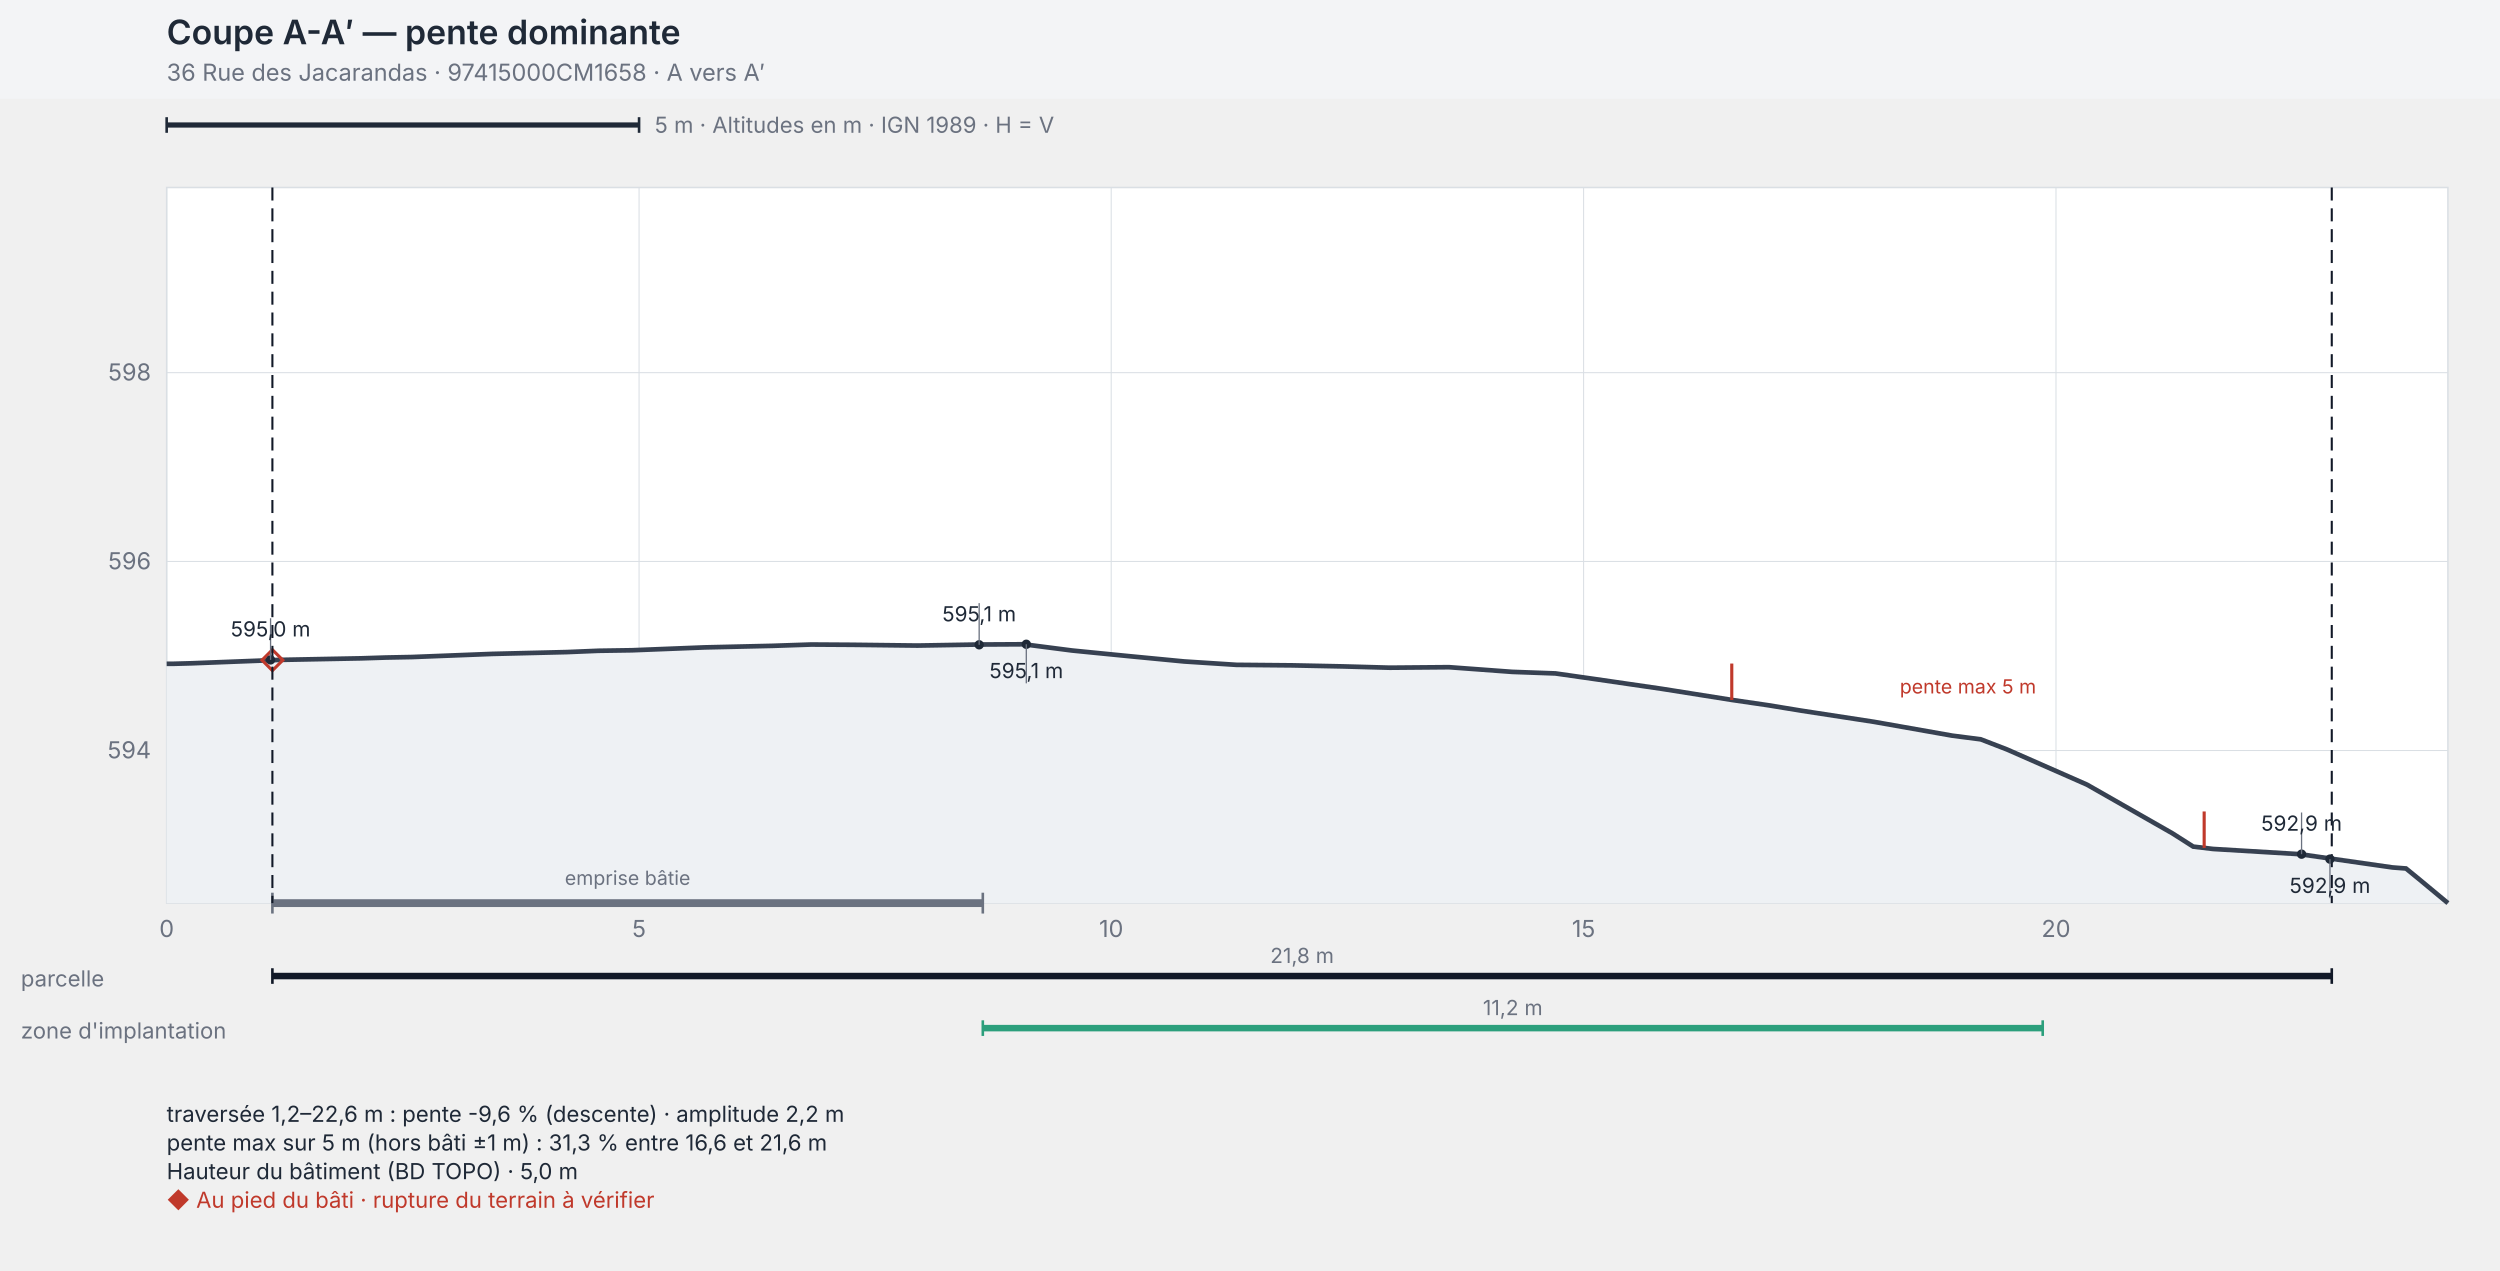
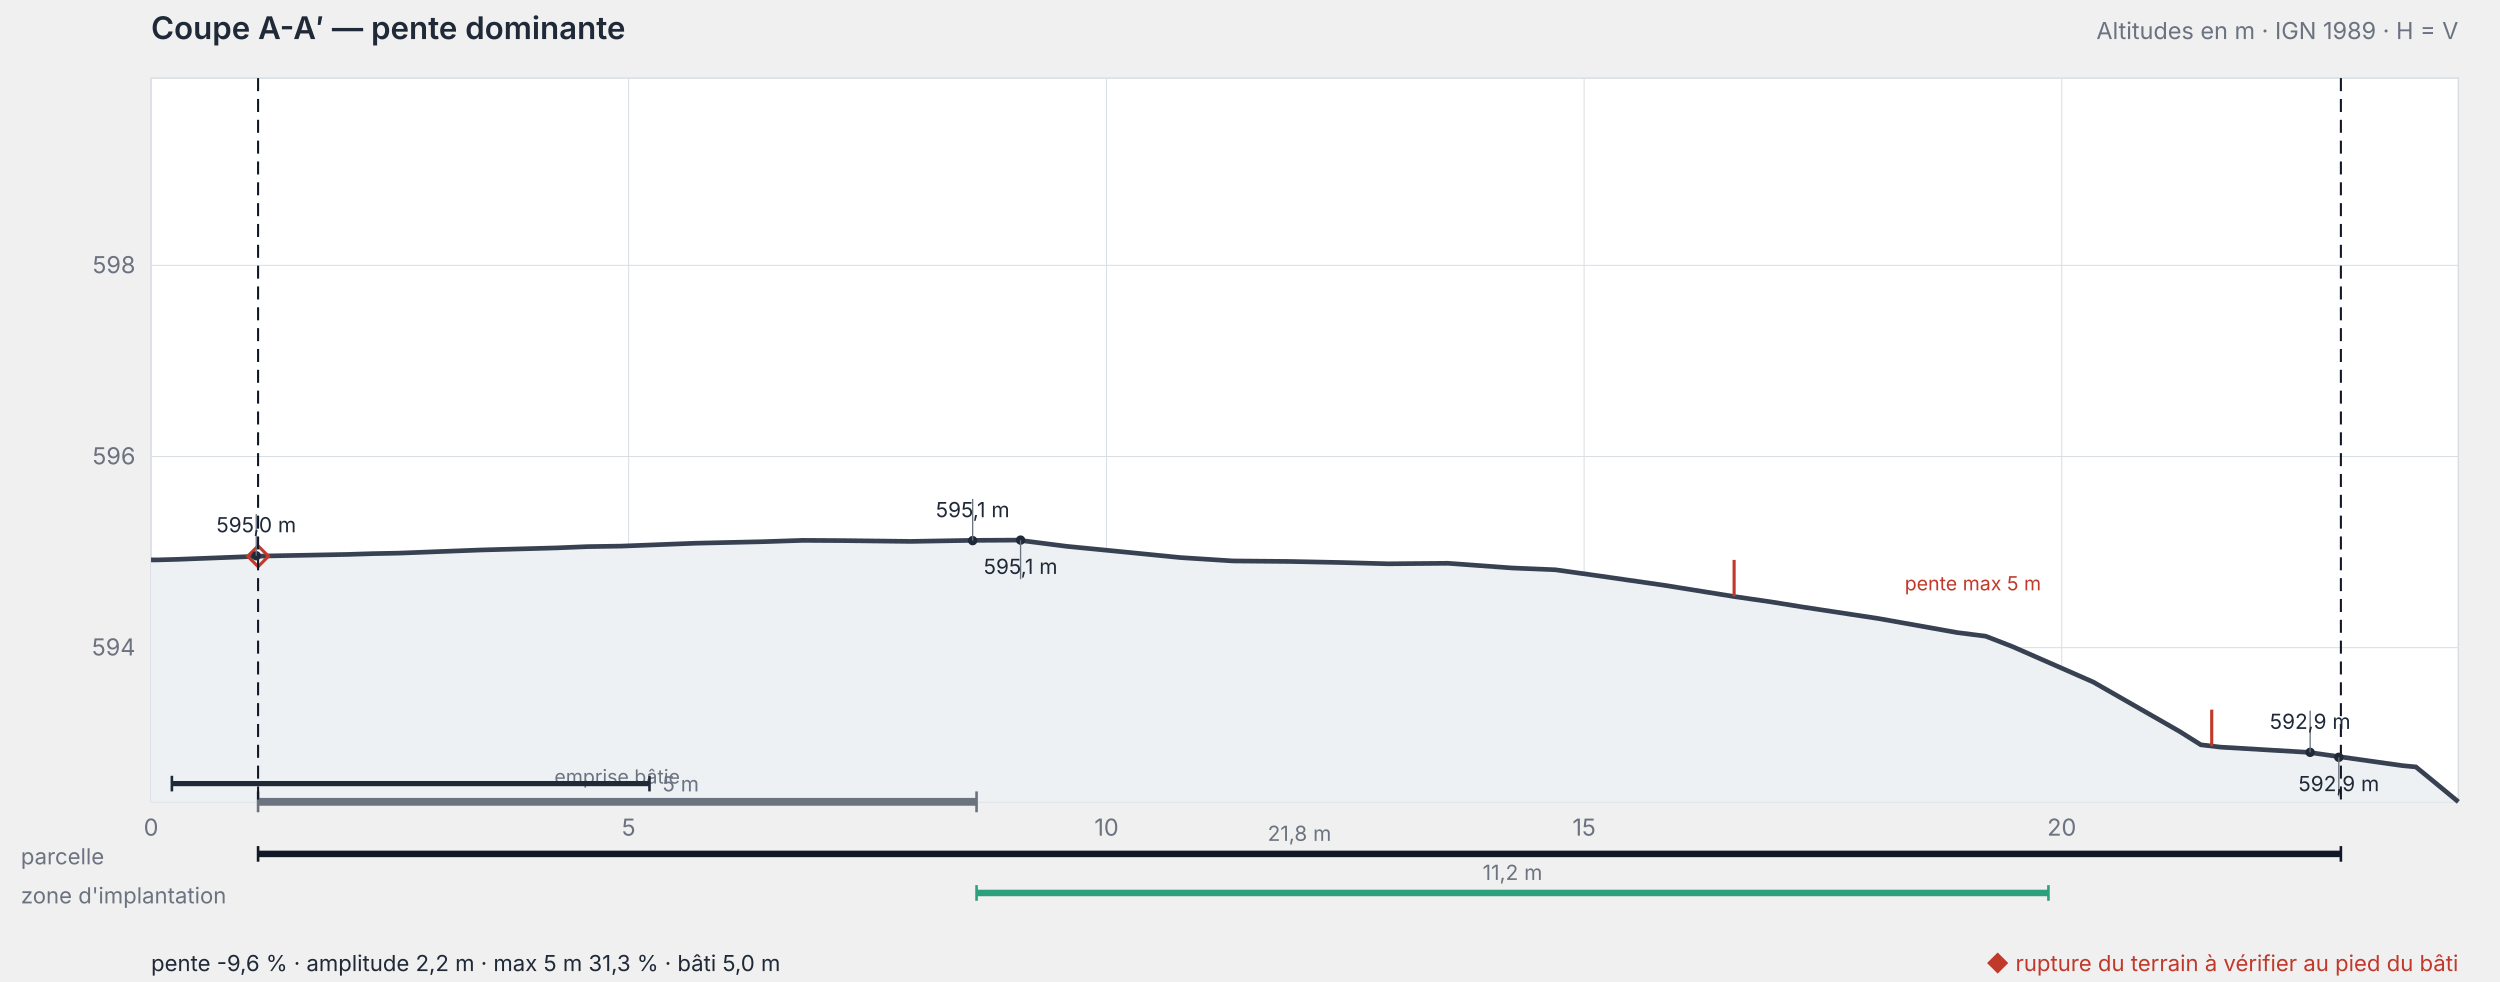
- <svg xmlns="http://www.w3.org/2000/svg" viewBox="0 0 960 488" width="960" height="488" role="img" aria-label="Coupe A-A′ — pente dominante" font-family="Inter, Helvetica, Arial, sans-serif" data-plot-x0="64.0" data-plot-x1="940.0" style="background:#ffffff">
-   <rect x="0" y="0" width="960" height="38" fill="#f3f4f6" />
-   <text x="64" y="17" font-size="13" font-weight="600" fill="#1f2937">Coupe A-A′ — pente dominante</text>
-   <text x="64" y="31" font-size="9" fill="#6b7280">36 Rue des Jacarandas · 97415000CM1658 · A vers A′</text>
-   <rect x="64.0" y="72" width="876.0" height="274.8" fill="#ffffff" stroke="#dadfe4" stroke-width="0.6" />
-   <line x1="64.0" y1="72" x2="64.0" y2="346.8" stroke="#dadfe4" stroke-width="0.4" />
-   <text x="64.0" y="359.8" text-anchor="middle" font-size="9" fill="#6b7280">0</text>
-   <line x1="245.4" y1="72" x2="245.4" y2="346.8" stroke="#dadfe4" stroke-width="0.4" />
-   <text x="245.4" y="359.8" text-anchor="middle" font-size="9" fill="#6b7280">5</text>
-   <line x1="426.7" y1="72" x2="426.7" y2="346.8" stroke="#dadfe4" stroke-width="0.4" />
-   <text x="426.7" y="359.8" text-anchor="middle" font-size="9" fill="#6b7280">10</text>
-   <line x1="608.1" y1="72" x2="608.1" y2="346.8" stroke="#dadfe4" stroke-width="0.4" />
-   <text x="608.1" y="359.8" text-anchor="middle" font-size="9" fill="#6b7280">15</text>
-   <line x1="789.5" y1="72" x2="789.5" y2="346.8" stroke="#dadfe4" stroke-width="0.4" />
-   <text x="789.5" y="359.8" text-anchor="middle" font-size="9" fill="#6b7280">20</text>
-   <line x1="64.0" y1="288.2" x2="940.0" y2="288.2" stroke="#dadfe4" stroke-width="0.4" />
-   <text x="58.0" y="291.2" text-anchor="end" font-size="9" fill="#6b7280">594</text>
-   <line x1="64.0" y1="215.6" x2="940.0" y2="215.6" stroke="#dadfe4" stroke-width="0.4" />
-   <text x="58.0" y="218.6" text-anchor="end" font-size="9" fill="#6b7280">596</text>
-   <line x1="64.0" y1="143.1" x2="940.0" y2="143.1" stroke="#dadfe4" stroke-width="0.4" />
-   <text x="58.0" y="146.1" text-anchor="end" font-size="9" fill="#6b7280">598</text>
-   <polygon points="64.0,254.9 66.5,254.9 73.7,254.7 107.3,253.4 138.7,252.8 148.1,252.5 158.2,252.3 189.0,251.1 217.7,250.4 229.8,249.9 242.7,249.7 270.6,248.6 296.7,248.0 311.5,247.5 327.2,247.6 352.3,247.9 375.7,247.5 393.1,247.4 411.7,249.8 433.9,252.0 454.7,254.0 474.8,255.3 496.2,255.5 515.6,255.9 533.7,256.4 556.4,256.2 580.7,258.0 597.3,258.6 612.7,260.8 638.1,264.5 665.2,268.8 678.9,270.8 691.7,272.9 719.7,277.2 749.7,282.5 760.6,283.9 770.7,287.8 801.4,301.3 834.2,320.0 842.2,325.1 849.8,326.0 883.1,328.0 918.7,333.1 923.9,333.5 928.8,337.5 940.0,346.8 940.0,346.8 64.0,346.8" fill="#eef1f4" stroke="none" />
-   <polyline points="64.0,254.9 66.5,254.9 73.7,254.7 107.3,253.4 138.7,252.8 148.1,252.5 158.2,252.3 189.0,251.1 217.7,250.4 229.8,249.9 242.7,249.7 270.6,248.6 296.7,248.0 311.5,247.5 327.2,247.6 352.3,247.9 375.7,247.5 393.1,247.4 411.7,249.8 433.9,252.0 454.7,254.0 474.8,255.3 496.2,255.5 515.6,255.9 533.7,256.4 556.4,256.2 580.7,258.0 597.3,258.6 612.7,260.8 638.1,264.5 665.2,268.8 678.9,270.8 691.7,272.9 719.7,277.2 749.7,282.5 760.6,283.9 770.7,287.8 801.4,301.3 834.2,320.0 842.2,325.1 849.8,326.0 883.1,328.0 918.7,333.1 923.9,333.5 928.8,337.5 940.0,346.8" fill="none" stroke="#374151" stroke-width="1.8" />
-   <line x1="104.6" y1="346.8" x2="377.4" y2="346.8" stroke="#6b7280" stroke-width="3" />
-   <line x1="104.6" y1="342.8" x2="104.6" y2="350.8" stroke="#6b7280" stroke-width="1" />
-   <line x1="377.4" y1="342.8" x2="377.4" y2="350.8" stroke="#6b7280" stroke-width="1" />
-   <text x="241.0" y="339.8" text-anchor="middle" font-size="7.5" fill="#6b7280">emprise bâtie</text>
-   <path d="M104.6,249.5 l4,4 l-4,4 l-4,-4 z" fill="none" stroke="#c0392b" stroke-width="1.2" />
-   <line x1="104.6" y1="72" x2="104.6" y2="346.8" stroke="#111827" stroke-width="0.8" stroke-dasharray="5 3" />
-   <line x1="895.4" y1="72" x2="895.4" y2="346.8" stroke="#111827" stroke-width="0.8" stroke-dasharray="5 3" />
-   <line x1="665.0" y1="268.8" x2="665.0" y2="254.8" stroke="#c0392b" stroke-width="1.2" />
-   <line x1="846.4" y1="325.6" x2="846.4" y2="311.6" stroke="#c0392b" stroke-width="1.2" />
-   <text x="755.7" y="266.3" text-anchor="middle" font-size="7.5" fill="#c0392b">pente max 5 m</text>
-   <circle cx="103.9" cy="253.4" r="1.8" fill="#1f2937" />
-   <line x1="103.9" y1="253.4" x2="103.9" y2="237.4" stroke="#6b7280" stroke-width="0.5" />
-   <text x="103.9" y="244.4" text-anchor="middle" font-size="8" fill="#1f2937">595,0 m</text>
-   <circle cx="376.0" cy="247.6" r="1.8" fill="#1f2937" />
-   <line x1="376.0" y1="247.6" x2="376.0" y2="231.6" stroke="#6b7280" stroke-width="0.5" />
-   <text x="376.0" y="238.6" text-anchor="middle" font-size="8" fill="#1f2937">595,1 m</text>
-   <circle cx="394.1" cy="247.4" r="1.8" fill="#1f2937" />
-   <line x1="394.1" y1="247.4" x2="394.1" y2="262.4" stroke="#6b7280" stroke-width="0.5" />
-   <text x="394.1" y="260.4" text-anchor="middle" font-size="8" fill="#1f2937">595,1 m</text>
-   <circle cx="883.8" cy="328.0" r="1.8" fill="#1f2937" />
-   <line x1="883.8" y1="328.0" x2="883.8" y2="312.0" stroke="#6b7280" stroke-width="0.5" />
-   <text x="883.8" y="319.0" text-anchor="middle" font-size="8" fill="#1f2937">592,9 m</text>
-   <circle cx="894.7" cy="329.9" r="1.8" fill="#1f2937" />
-   <line x1="894.7" y1="329.9" x2="894.7" y2="344.9" stroke="#6b7280" stroke-width="0.5" />
-   <text x="894.7" y="342.9" text-anchor="middle" font-size="8" fill="#1f2937">592,9 m</text>
-   <line x1="64.0" y1="48.0" x2="245.4" y2="48.0" stroke="#1f2937" stroke-width="2" />
-   <line x1="64.0" y1="45.0" x2="64.0" y2="51.0" stroke="#1f2937" stroke-width="1" />
-   <line x1="245.4" y1="45.0" x2="245.4" y2="51.0" stroke="#1f2937" stroke-width="1" />
-   <text x="251.4" y="51.0" font-size="8.5" fill="#6b7280">5 m · Altitudes en m · IGN 1989 · H = V</text>
-   <text x="8" y="378.8" font-size="8.5" fill="#6b7280">parcelle</text>
-   <line x1="104.6" y1="374.8" x2="895.4" y2="374.8" stroke="#111827" stroke-width="2.5" />
-   <line x1="104.6" y1="371.8" x2="104.6" y2="377.8" stroke="#111827" stroke-width="1" />
-   <line x1="895.4" y1="371.8" x2="895.4" y2="377.8" stroke="#111827" stroke-width="1" />
-   <text x="500.0" y="369.8" text-anchor="middle" font-size="8" fill="#6b7280">21,8 m</text>
-   <text x="8" y="398.8" font-size="8.5" fill="#6b7280">zone d'implantation</text>
-   <line x1="377.4" y1="394.8" x2="784.4" y2="394.8" stroke="#2c9f7c" stroke-width="2.5" />
-   <line x1="377.4" y1="391.8" x2="377.4" y2="397.8" stroke="#2c9f7c" stroke-width="1" />
-   <line x1="784.4" y1="391.8" x2="784.4" y2="397.8" stroke="#2c9f7c" stroke-width="1" />
-   <text x="580.9" y="389.8" text-anchor="middle" font-size="8" fill="#6b7280">11,2 m</text>
-   <text x="64" y="430.8" font-size="8.5" fill="#1f2937">traversée 1,2–22,6 m : pente -9,6 % (descente) · amplitude 2,2 m</text>
-   <text x="64" y="441.8" font-size="8.5" fill="#1f2937">pente max sur 5 m (hors bâti ±1 m) : 31,3 % entre 16,6 et 21,6 m</text>
-   <text x="64" y="452.8" font-size="8.5" fill="#1f2937">Hauteur du bâtiment (BD TOPO) · 5,0 m</text>
-   <text x="64" y="463.8" font-size="8.5" fill="#c0392b">◆ Au pied du bâti · rupture du terrain à vérifier</text>
+ <svg xmlns="http://www.w3.org/2000/svg" viewBox="0 0 960 377" width="960" height="377" role="img" aria-label="Coupe A-A′ — pente dominante" font-family="Inter, Helvetica, Arial, sans-serif" data-plot-x0="58.0" data-plot-x1="944.0" style="background:#ffffff">
+   <text x="58" y="15" font-size="12" font-weight="600" fill="#1f2937">Coupe A-A′ — pente dominante</text>
+   <text x="944" y="15" text-anchor="end" font-size="9" fill="#6b7280">Altitudes en m · IGN 1989 · H = V</text>
+   <rect x="58.0" y="30" width="886.0" height="277.9" fill="#ffffff" stroke="#dadfe4" stroke-width="0.6" />
+   <line x1="58.0" y1="30" x2="58.0" y2="307.9" stroke="#dadfe4" stroke-width="0.4" />
+   <text x="58.0" y="320.9" text-anchor="middle" font-size="9" fill="#6b7280">0</text>
+   <line x1="241.4" y1="30" x2="241.4" y2="307.9" stroke="#dadfe4" stroke-width="0.4" />
+   <text x="241.4" y="320.9" text-anchor="middle" font-size="9" fill="#6b7280">5</text>
+   <line x1="424.9" y1="30" x2="424.9" y2="307.9" stroke="#dadfe4" stroke-width="0.4" />
+   <text x="424.9" y="320.9" text-anchor="middle" font-size="9" fill="#6b7280">10</text>
+   <line x1="608.3" y1="30" x2="608.3" y2="307.9" stroke="#dadfe4" stroke-width="0.4" />
+   <text x="608.3" y="320.9" text-anchor="middle" font-size="9" fill="#6b7280">15</text>
+   <line x1="791.7" y1="30" x2="791.7" y2="307.9" stroke="#dadfe4" stroke-width="0.4" />
+   <text x="791.7" y="320.9" text-anchor="middle" font-size="9" fill="#6b7280">20</text>
+   <line x1="58.0" y1="248.7" x2="944.0" y2="248.7" stroke="#dadfe4" stroke-width="0.4" />
+   <text x="52.0" y="251.7" text-anchor="end" font-size="9" fill="#6b7280">594</text>
+   <line x1="58.0" y1="175.3" x2="944.0" y2="175.3" stroke="#dadfe4" stroke-width="0.4" />
+   <text x="52.0" y="178.3" text-anchor="end" font-size="9" fill="#6b7280">596</text>
+   <line x1="58.0" y1="101.9" x2="944.0" y2="101.9" stroke="#dadfe4" stroke-width="0.4" />
+   <text x="52.0" y="104.9" text-anchor="end" font-size="9" fill="#6b7280">598</text>
+   <polygon points="58.0,215.0 60.5,215.0 67.8,214.8 101.8,213.5 133.5,212.9 143.1,212.6 153.3,212.4 184.4,211.2 213.4,210.4 225.7,209.9 238.8,209.7 267.0,208.6 293.3,208.0 308.3,207.5 324.2,207.6 349.6,207.9 373.3,207.5 390.9,207.4 409.7,209.8 432.1,212.0 453.2,214.1 473.4,215.4 495.1,215.6 514.8,216.0 533.1,216.5 556.0,216.3 580.6,218.1 597.3,218.8 613.0,221.0 638.7,224.7 666.1,229.1 679.9,231.1 692.9,233.2 721.2,237.5 751.5,242.9 762.5,244.3 772.8,248.3 803.8,261.9 837.0,280.9 845.1,286.0 852.7,286.9 886.4,288.9 922.5,294.0 927.7,294.5 932.6,298.5 944.0,307.9 944.0,307.9 58.0,307.9" fill="#eef1f4" stroke="none" />
+   <polyline points="58.0,215.0 60.5,215.0 67.8,214.8 101.8,213.5 133.5,212.9 143.1,212.6 153.3,212.4 184.4,211.2 213.4,210.4 225.7,209.9 238.8,209.7 267.0,208.6 293.3,208.0 308.3,207.5 324.2,207.6 349.6,207.9 373.3,207.5 390.9,207.4 409.7,209.8 432.1,212.0 453.2,214.1 473.4,215.4 495.1,215.6 514.8,216.0 533.1,216.5 556.0,216.3 580.6,218.1 597.3,218.8 613.0,221.0 638.7,224.7 666.1,229.1 679.9,231.1 692.9,233.2 721.2,237.5 751.5,242.9 762.5,244.3 772.8,248.3 803.8,261.9 837.0,280.9 845.1,286.0 852.7,286.9 886.4,288.9 922.5,294.0 927.7,294.5 932.6,298.5 944.0,307.9" fill="none" stroke="#374151" stroke-width="1.8" />
+   <line x1="99.1" y1="307.9" x2="375.0" y2="307.9" stroke="#6b7280" stroke-width="3" />
+   <line x1="99.1" y1="303.9" x2="99.1" y2="311.9" stroke="#6b7280" stroke-width="1" />
+   <line x1="375.0" y1="303.9" x2="375.0" y2="311.9" stroke="#6b7280" stroke-width="1" />
+   <text x="237.0" y="300.9" text-anchor="middle" font-size="7.5" fill="#6b7280">emprise bâtie</text>
+   <path d="M99.1,209.6 l4,4 l-4,4 l-4,-4 z" fill="none" stroke="#c0392b" stroke-width="1.2" />
+   <line x1="99.1" y1="30" x2="99.1" y2="307.9" stroke="#111827" stroke-width="0.8" stroke-dasharray="5 3" />
+   <line x1="898.9" y1="30" x2="898.9" y2="307.9" stroke="#111827" stroke-width="0.8" stroke-dasharray="5 3" />
+   <line x1="665.9" y1="229.0" x2="665.9" y2="215.0" stroke="#c0392b" stroke-width="1.2" />
+   <line x1="849.3" y1="286.5" x2="849.3" y2="272.5" stroke="#c0392b" stroke-width="1.2" />
+   <text x="757.6" y="226.7" text-anchor="middle" font-size="7.5" fill="#c0392b">pente max 5 m</text>
+   <circle cx="98.4" cy="213.4" r="1.8" fill="#1f2937" />
+   <line x1="98.4" y1="213.4" x2="98.4" y2="197.4" stroke="#6b7280" stroke-width="0.5" />
+   <text x="98.4" y="204.4" text-anchor="middle" font-size="8" fill="#1f2937">595,0 m</text>
+   <circle cx="373.5" cy="207.6" r="1.8" fill="#1f2937" />
+   <line x1="373.5" y1="207.6" x2="373.5" y2="191.6" stroke="#6b7280" stroke-width="0.5" />
+   <text x="373.5" y="198.6" text-anchor="middle" font-size="8" fill="#1f2937">595,1 m</text>
+   <circle cx="391.9" cy="207.4" r="1.8" fill="#1f2937" />
+   <line x1="391.9" y1="207.4" x2="391.9" y2="222.4" stroke="#6b7280" stroke-width="0.5" />
+   <text x="391.9" y="220.4" text-anchor="middle" font-size="8" fill="#1f2937">595,1 m</text>
+   <circle cx="887.1" cy="288.9" r="1.8" fill="#1f2937" />
+   <line x1="887.1" y1="288.9" x2="887.1" y2="272.9" stroke="#6b7280" stroke-width="0.5" />
+   <text x="887.1" y="279.9" text-anchor="middle" font-size="8" fill="#1f2937">592,9 m</text>
+   <circle cx="898.1" cy="290.8" r="1.8" fill="#1f2937" />
+   <line x1="898.1" y1="290.8" x2="898.1" y2="305.8" stroke="#6b7280" stroke-width="0.5" />
+   <text x="898.1" y="303.8" text-anchor="middle" font-size="8" fill="#1f2937">592,9 m</text>
+   <line x1="66.0" y1="300.9" x2="249.4" y2="300.9" stroke="#1f2937" stroke-width="2" />
+   <line x1="66.0" y1="297.9" x2="66.0" y2="303.9" stroke="#1f2937" stroke-width="1" />
+   <line x1="249.4" y1="297.9" x2="249.4" y2="303.9" stroke="#1f2937" stroke-width="1" />
+   <text x="254.4" y="303.9" font-size="8" fill="#6b7280">5 m</text>
+   <text x="8" y="331.9" font-size="8.5" fill="#6b7280">parcelle</text>
+   <line x1="99.1" y1="327.9" x2="898.9" y2="327.9" stroke="#111827" stroke-width="2.5" />
+   <line x1="99.1" y1="324.9" x2="99.1" y2="330.9" stroke="#111827" stroke-width="1" />
+   <line x1="898.9" y1="324.9" x2="898.9" y2="330.9" stroke="#111827" stroke-width="1" />
+   <text x="499.0" y="322.9" text-anchor="middle" font-size="8" fill="#6b7280">21,8 m</text>
+   <text x="8" y="346.9" font-size="8.5" fill="#6b7280">zone d'implantation</text>
+   <line x1="375.0" y1="342.9" x2="786.6" y2="342.9" stroke="#2c9f7c" stroke-width="2.5" />
+   <line x1="375.0" y1="339.9" x2="375.0" y2="345.9" stroke="#2c9f7c" stroke-width="1" />
+   <line x1="786.6" y1="339.9" x2="786.6" y2="345.9" stroke="#2c9f7c" stroke-width="1" />
+   <text x="580.8" y="337.9" text-anchor="middle" font-size="8" fill="#6b7280">11,2 m</text>
+   <text x="58" y="372.9" font-size="8.5" fill="#1f2937">pente -9,6 % · amplitude 2,2 m · max 5 m 31,3 % · bâti 5,0 m</text>
+   <text x="944.0" y="372.9" text-anchor="end" font-size="8.5" fill="#c0392b">◆ rupture du terrain à vérifier au pied du bâti</text>
</svg>
